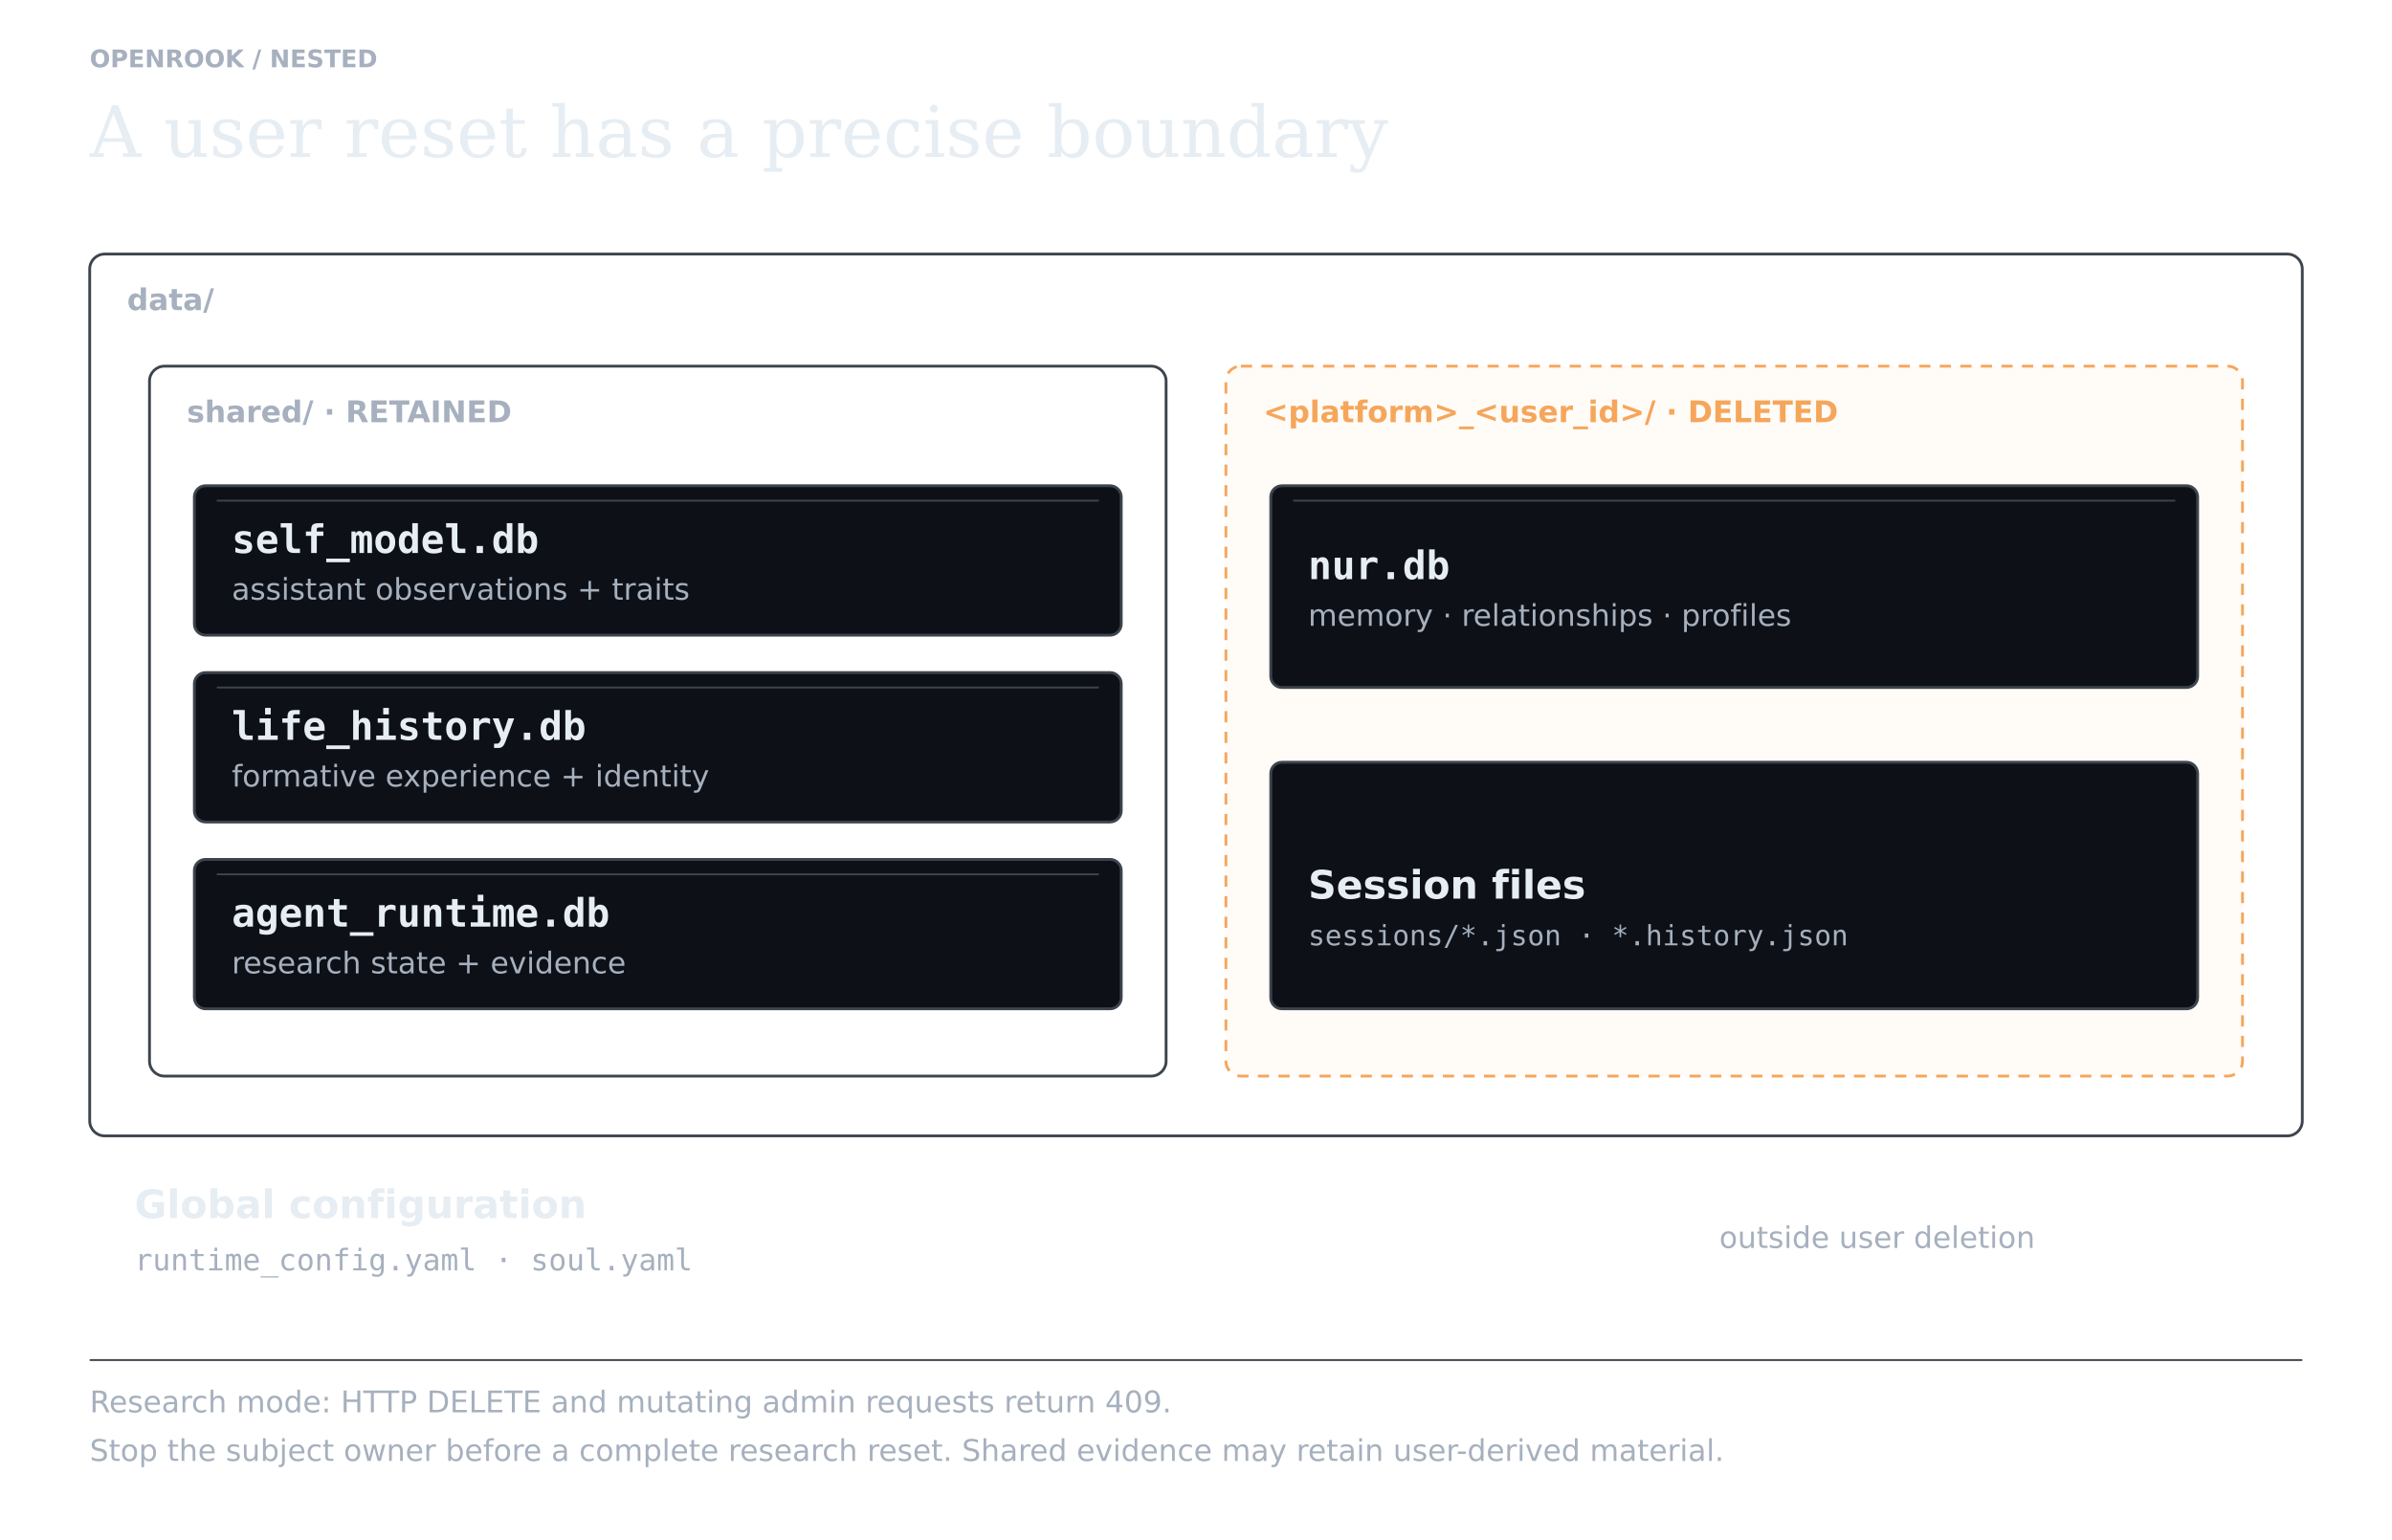
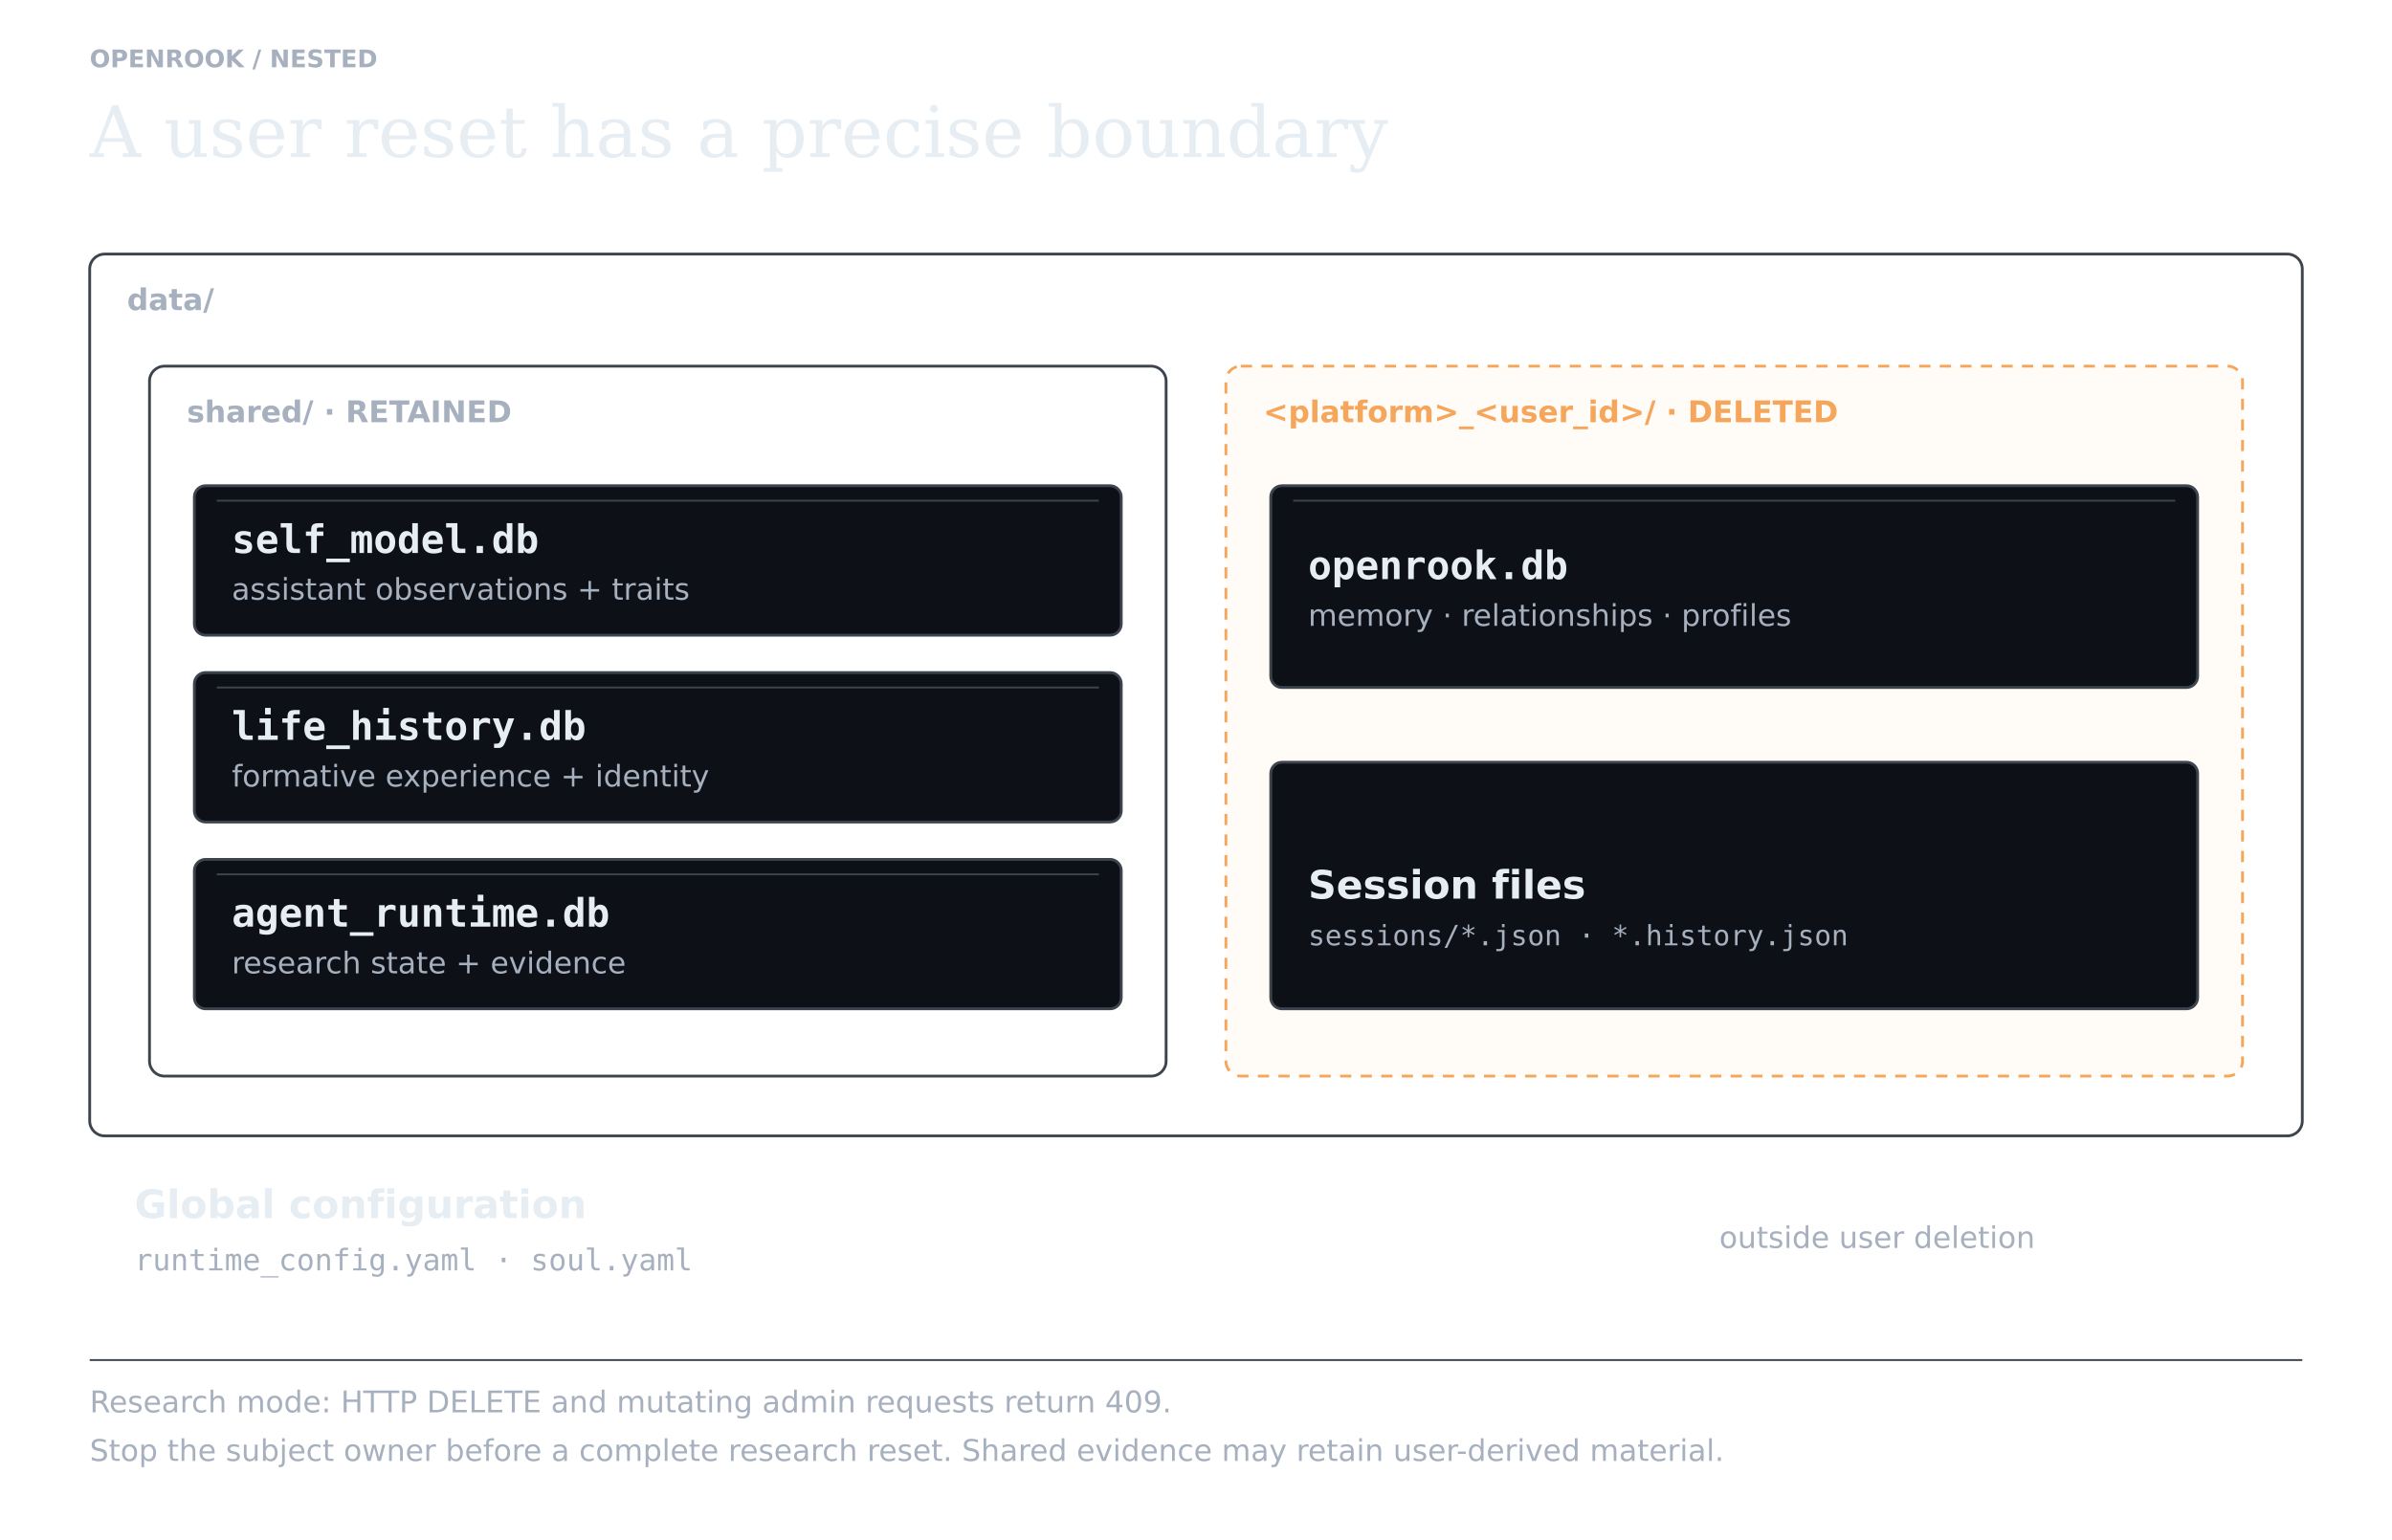
<svg xmlns="http://www.w3.org/2000/svg" width="1280" height="824" viewBox="0 0 1280 824" role="img" aria-labelledby="memory-persistence-model-dark-title memory-persistence-model-dark-desc">
  <defs>
    <marker id="memory-persistence-model-dark-arrow" markerWidth="8" markerHeight="8" refX="8" refY="4" orient="auto" markerUnits="userSpaceOnUse">
      <path d="M0,0 L8,4 L0,8 Z" fill="#A6B0BE" />
    </marker>
    <marker id="memory-persistence-model-dark-arrow-accent" markerWidth="8" markerHeight="8" refX="8" refY="4" orient="auto" markerUnits="userSpaceOnUse">
      <path d="M0,0 L8,4 L0,8 Z" fill="#F5A65B" />
    </marker>
  </defs>
  <text x="48" y="36" font-family="'DejaVu Sans','Inter','Segoe UI',Helvetica,Arial,sans-serif" font-size="13" font-weight="600" text-anchor="start" fill="#A6B0BE">OPENROOK  /  NESTED</text>
  <text x="48" y="84" font-family="'DejaVu Serif','EB Garamond','Cormorant Garamond','Iowan Old Style','Palatino Linotype',Georgia,'DejaVu Serif',serif" font-size="38" font-weight="400" text-anchor="start" fill="#E6EDF3">A user reset has a precise boundary</text>
  <rect x="48" y="136" width="1184" height="472" rx="8" fill="none" stroke="#3D444D" stroke-width="1.5" data-role="boundary" />
  <text x="68" y="166" font-family="'DejaVu Sans','Inter','Segoe UI',Helvetica,Arial,sans-serif" font-size="16" font-weight="600" text-anchor="start" fill="#A6B0BE">data/</text>
  <rect x="80" y="196" width="544" height="380" rx="8" fill="none" stroke="#3D444D" stroke-width="1.5" data-role="boundary" />
  <text x="100" y="226" font-family="'DejaVu Sans','Inter','Segoe UI',Helvetica,Arial,sans-serif" font-size="16" font-weight="600" text-anchor="start" fill="#A6B0BE">shared/  ·  RETAINED</text>
  <rect x="656" y="196" width="544" height="380" rx="8" fill="#F5A65B" stroke="none" stroke-width="1.5" fill-opacity="0.05" />
  <rect x="656" y="196" width="544" height="380" rx="8" fill="none" stroke="#F5A65B" stroke-width="1.5" stroke-dasharray="6 5" data-role="boundary" />
  <text x="676" y="226" font-family="'DejaVu Sans','Inter','Segoe UI',Helvetica,Arial,sans-serif" font-size="16" font-weight="600" text-anchor="start" fill="#F5A65B">&lt;platform&gt;_&lt;user_id&gt;/  ·  DELETED</text>
  <g data-node="self_model.db" data-role="store" data-focal="false">
    <rect x="104" y="260" width="496" height="80" rx="6" fill="#0D1117" stroke="none" stroke-width="1.5" />
    <rect x="104" y="260" width="496" height="80" rx="6" fill="none" stroke="#3D444D" stroke-width="1.5" />
    <path d="M116,268 H588" fill="none" stroke="#3D444D" stroke-width="1" />
    <text x="124" y="296.0" font-family="'DejaVu Sans Mono',monospace" font-size="21" font-weight="600" text-anchor="start" fill="#E6EDF3">self_model.db</text>
    <text x="124" y="321.0" font-family="'DejaVu Sans','Inter','Segoe UI',Helvetica,Arial,sans-serif" font-size="16" font-weight="400" text-anchor="start" fill="#A6B0BE">assistant observations + traits</text>
  </g>
  <g data-node="life_history.db" data-role="store" data-focal="false">
    <rect x="104" y="360" width="496" height="80" rx="6" fill="#0D1117" stroke="none" stroke-width="1.5" />
    <rect x="104" y="360" width="496" height="80" rx="6" fill="none" stroke="#3D444D" stroke-width="1.5" />
    <path d="M116,368 H588" fill="none" stroke="#3D444D" stroke-width="1" />
    <text x="124" y="396.0" font-family="'DejaVu Sans Mono',monospace" font-size="21" font-weight="600" text-anchor="start" fill="#E6EDF3">life_history.db</text>
    <text x="124" y="421.0" font-family="'DejaVu Sans','Inter','Segoe UI',Helvetica,Arial,sans-serif" font-size="16" font-weight="400" text-anchor="start" fill="#A6B0BE">formative experience + identity</text>
  </g>
  <g data-node="agent_runtime.db" data-role="store" data-focal="false">
    <rect x="104" y="460" width="496" height="80" rx="6" fill="#0D1117" stroke="none" stroke-width="1.5" />
    <rect x="104" y="460" width="496" height="80" rx="6" fill="none" stroke="#3D444D" stroke-width="1.5" />
    <path d="M116,468 H588" fill="none" stroke="#3D444D" stroke-width="1" />
    <text x="124" y="496.0" font-family="'DejaVu Sans Mono',monospace" font-size="21" font-weight="600" text-anchor="start" fill="#E6EDF3">agent_runtime.db</text>
    <text x="124" y="521.0" font-family="'DejaVu Sans','Inter','Segoe UI',Helvetica,Arial,sans-serif" font-size="16" font-weight="400" text-anchor="start" fill="#A6B0BE">research state + evidence</text>
  </g>
-   <g data-node="nur.db" data-role="store" data-focal="false">
+   <g data-node="openrook.db" data-role="store" data-focal="false">
    <rect x="680" y="260" width="496" height="108" rx="6" fill="#0D1117" stroke="none" stroke-width="1.5" />
    <rect x="680" y="260" width="496" height="108" rx="6" fill="none" stroke="#3D444D" stroke-width="1.5" />
    <path d="M692,268 H1164" fill="none" stroke="#3D444D" stroke-width="1" />
-     <text x="700" y="310.0" font-family="'DejaVu Sans Mono',monospace" font-size="21" font-weight="600" text-anchor="start" fill="#E6EDF3">nur.db</text>
+     <text x="700" y="310.0" font-family="'DejaVu Sans Mono',monospace" font-size="21" font-weight="600" text-anchor="start" fill="#E6EDF3">openrook.db</text>
    <text x="700" y="335.0" font-family="'DejaVu Sans','Inter','Segoe UI',Helvetica,Arial,sans-serif" font-size="16" font-weight="400" text-anchor="start" fill="#A6B0BE">memory · relationships · profiles</text>
  </g>
  <g data-node="Session files" data-role="step" data-focal="false">
    <rect x="680" y="408" width="496" height="132" rx="6" fill="#0D1117" stroke="none" stroke-width="1.5" />
    <rect x="680" y="408" width="496" height="132" rx="6" fill="none" stroke="#3D444D" stroke-width="1.5" />
    <text x="700" y="481.0" font-family="'DejaVu Sans','Inter','Segoe UI',Helvetica,Arial,sans-serif" font-size="21" font-weight="600" text-anchor="start" fill="#E6EDF3">Session files</text>
  </g>
  <text x="700" y="506" font-family="'DejaVu Sans Mono',monospace" font-size="15" font-weight="400" text-anchor="start" fill="#A6B0BE">sessions/*.json  ·  *.history.json</text>
  <text x="72" y="652" font-family="'DejaVu Sans','Inter','Segoe UI',Helvetica,Arial,sans-serif" font-size="21" font-weight="600" text-anchor="start" fill="#E6EDF3">Global configuration</text>
  <text x="72" y="680" font-family="'DejaVu Sans Mono',monospace" font-size="16" font-weight="400" text-anchor="start" fill="#A6B0BE">runtime_config.yaml  ·  soul.yaml</text>
  <text x="920" y="668" font-family="'DejaVu Sans','Inter','Segoe UI',Helvetica,Arial,sans-serif" font-size="16" font-weight="400" text-anchor="start" fill="#A6B0BE">outside user deletion</text>
  <path d="M48,728 H1232" fill="none" stroke="#3D444D" stroke-width="1" />
  <text x="48" y="756" font-family="'DejaVu Sans','Inter','Segoe UI',Helvetica,Arial,sans-serif" font-size="16" font-weight="400" text-anchor="start" fill="#A6B0BE">Research mode: HTTP DELETE and mutating admin requests return 409.</text>
  <text x="48" y="782" font-family="'DejaVu Sans','Inter','Segoe UI',Helvetica,Arial,sans-serif" font-size="16" font-weight="400" text-anchor="start" fill="#A6B0BE">Stop the subject owner before a complete research reset. Shared evidence may retain user-derived material.</text>
</svg>
